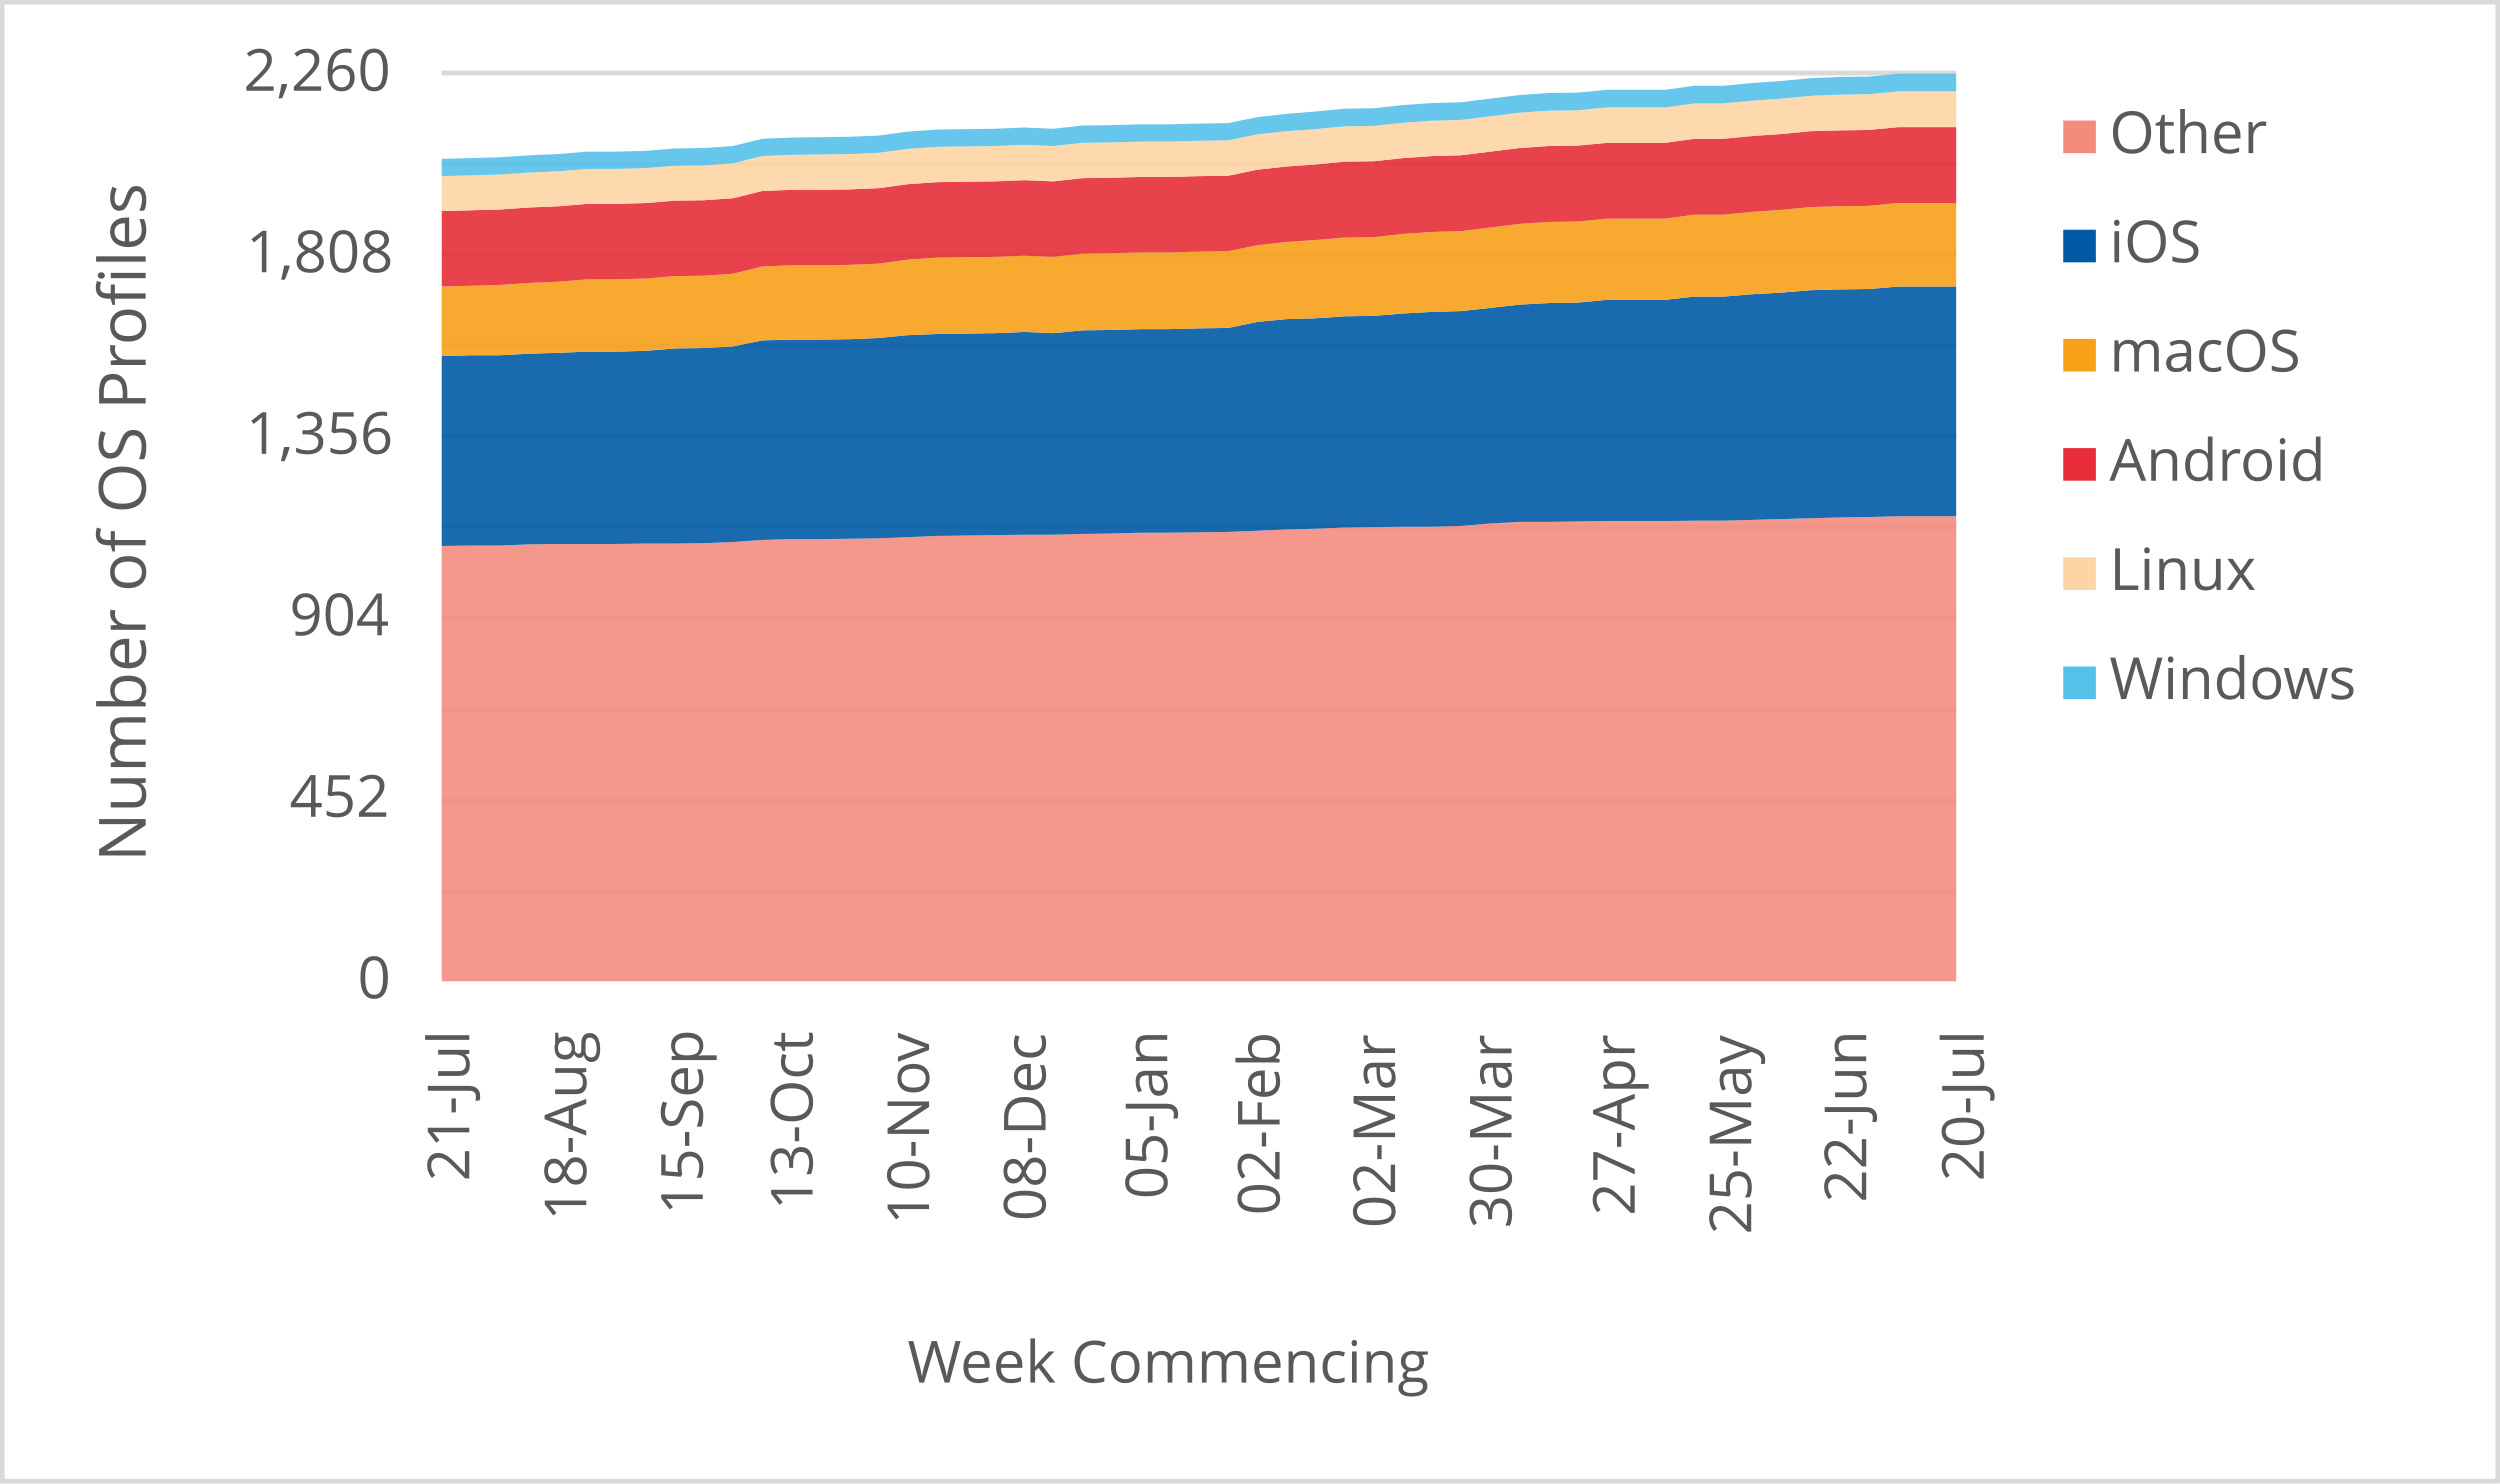
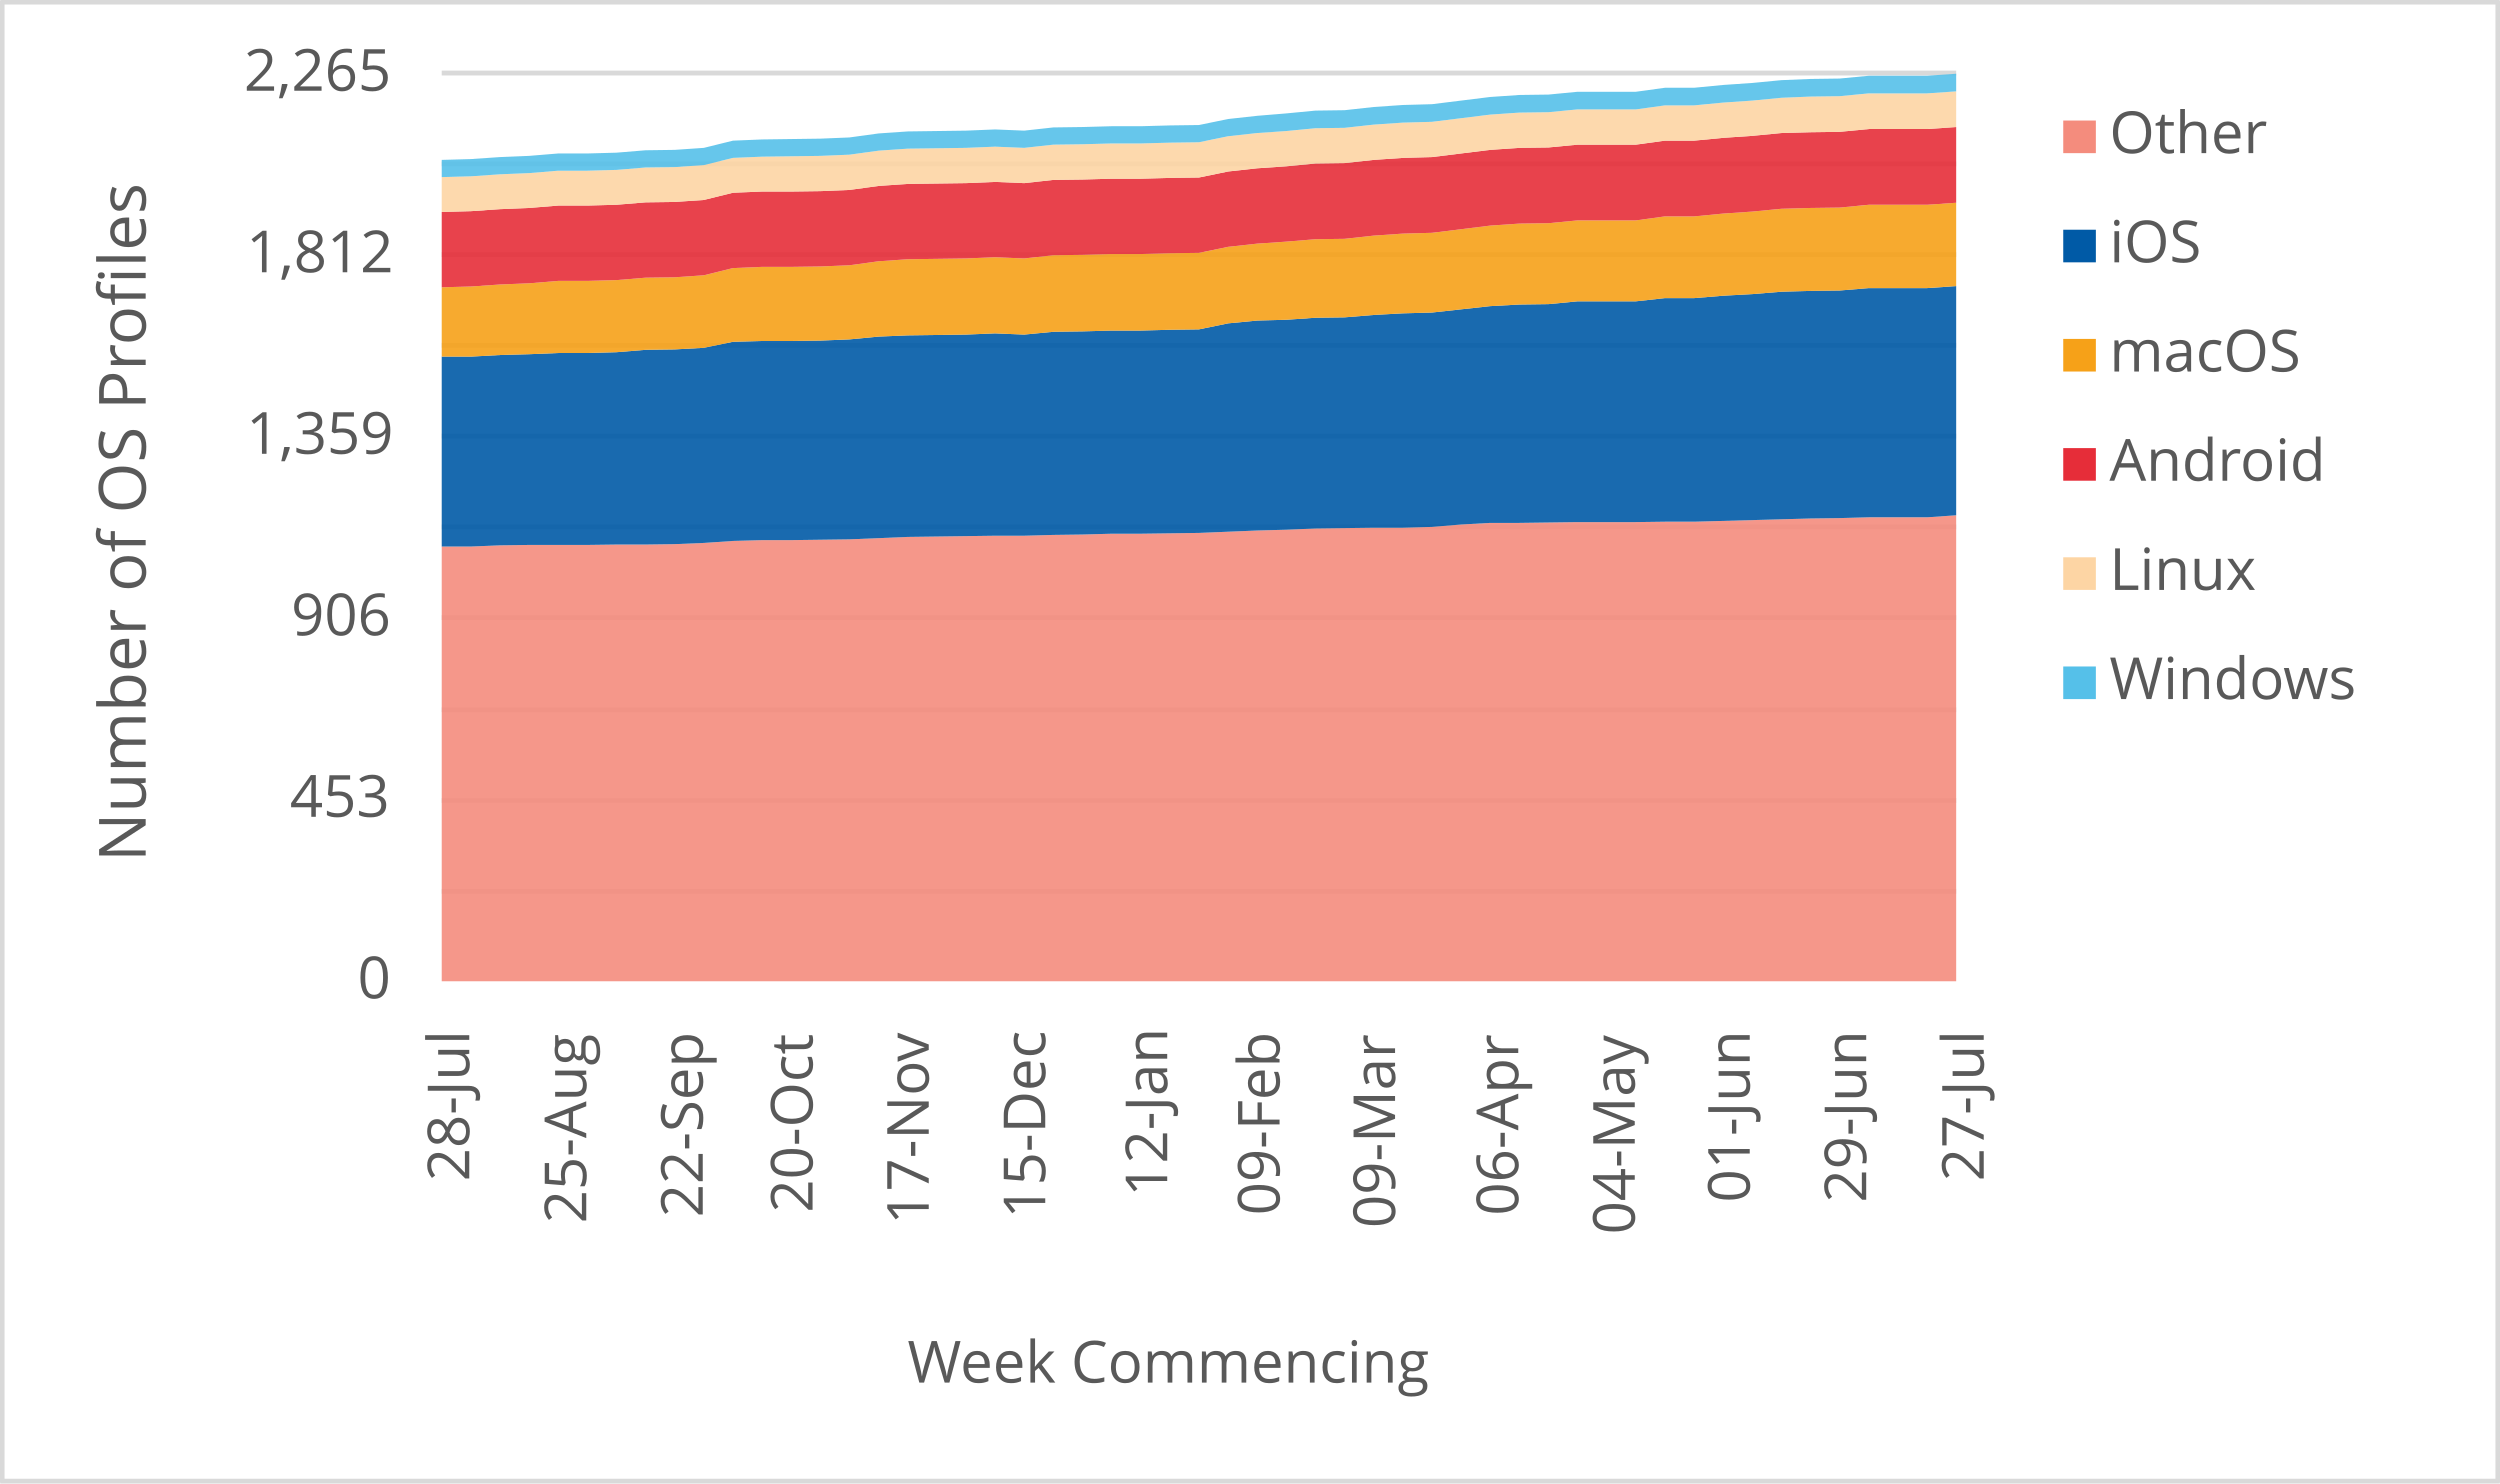
<svg xmlns="http://www.w3.org/2000/svg" width="1763" height="1046" xml:space="preserve" overflow="hidden">
  <defs>
    <clipPath id="clip0">
      <rect x="2917" y="346" width="1763" height="1046" />
    </clipPath>
  </defs>
  <g clip-path="url(#clip0)" transform="translate(-2917 -346)">
    <rect x="2918" y="347" width="1760" height="1043" fill="#FFFFFF" />
    <g>
      <path d="    M3228.5 974.532 4296.5 974.532    M3228.5 910.53 4296.5 910.53    M3228.5 846.528 4296.5 846.528    M3228.5 781.526 4296.5 781.526    M3228.5 717.524 4296.5 717.524    M3228.5 653.522 4296.5 653.522    M3228.5 589.52 4296.5 589.52    M3228.5 525.517 4296.5 525.517    M3228.5 461.515 4296.5 461.515    M3228.5 397.5 4296.5 397.5" stroke="#D9D9D9" stroke-width="3.438" stroke-linejoin="round" stroke-miterlimit="10" fill="none" />
    </g>
    <g>
      <path d="M 1038.5 4296.5 1038.5" stroke="#D9D9D9" stroke-width="3.438" stroke-linejoin="round" stroke-miterlimit="10" fill="none" fill-rule="evenodd" />
    </g>
    <g>
-       <text fill="#595959" font-family="Verdana,Open Sans,DejaVu Sans,sans-serif" font-weight="400" font-size="41" transform="matrix(6.12323e-17 -1 1 6.12323e-17 3247.929 1179.039)">21-Jul</text>
+       <text fill="#595959" font-family="Verdana,Open Sans,DejaVu Sans,sans-serif" font-weight="400" font-size="41" transform="matrix(6.12323e-17 -1 1 6.12323e-17 3247.929 1179.039)">28-Jul</text>
    </g>
    <g>
-       <text fill="#595959" font-family="Verdana,Open Sans,DejaVu Sans,sans-serif" font-weight="400" font-size="41" transform="matrix(6.12323e-17 -1 1 6.12323e-17 3330.423 1206.906)">18-Aug</text>
+       <text fill="#595959" font-family="Verdana,Open Sans,DejaVu Sans,sans-serif" font-weight="400" font-size="41" transform="matrix(6.12323e-17 -1 1 6.12323e-17 3330.423 1208.667)">25-Aug</text>
    </g>
    <g>
-       <text fill="#595959" font-family="Verdana,Open Sans,DejaVu Sans,sans-serif" font-weight="400" font-size="41" transform="matrix(6.12323e-17 -1 1 6.12323e-17 3412.577 1202.662)">15-Sep</text>
+       <text fill="#595959" font-family="Verdana,Open Sans,DejaVu Sans,sans-serif" font-weight="400" font-size="41" transform="matrix(6.12323e-17 -1 1 6.12323e-17 3412.577 1204.423)">22-Sep</text>
    </g>
    <g>
-       <text fill="#595959" font-family="Verdana,Open Sans,DejaVu Sans,sans-serif" font-weight="400" font-size="41" transform="matrix(6.12323e-17 -1 1 6.12323e-17 3490.026 1199.378)">13-Oct</text>
+       <text fill="#595959" font-family="Verdana,Open Sans,DejaVu Sans,sans-serif" font-weight="400" font-size="41" transform="matrix(6.12323e-17 -1 1 6.12323e-17 3490.026 1201.14)">20-Oct</text>
    </g>
    <g>
-       <text fill="#595959" font-family="Verdana,Open Sans,DejaVu Sans,sans-serif" font-weight="400" font-size="41" transform="matrix(6.12323e-17 -1 1 6.12323e-17 3572.18 1209.708)">10-Nov</text>
+       <text fill="#595959" font-family="Verdana,Open Sans,DejaVu Sans,sans-serif" font-weight="400" font-size="41" transform="matrix(6.12323e-17 -1 1 6.12323e-17 3571.95 1209.708)">17-Nov</text>
    </g>
    <g>
-       <text fill="#595959" font-family="Verdana,Open Sans,DejaVu Sans,sans-serif" font-weight="400" font-size="41" transform="matrix(6.12323e-17 -1 1 6.12323e-17 3654.334 1207.086)">08-Dec</text>
+       <text fill="#595959" font-family="Verdana,Open Sans,DejaVu Sans,sans-serif" font-weight="400" font-size="41" transform="matrix(6.12323e-17 -1 1 6.12323e-17 3654.104 1205.364)">15-Dec</text>
    </g>
    <g>
-       <text fill="#595959" font-family="Verdana,Open Sans,DejaVu Sans,sans-serif" font-weight="400" font-size="41" transform="matrix(6.12323e-17 -1 1 6.12323e-17 3740.141 1191.651)">05-Jan</text>
+       <text fill="#595959" font-family="Verdana,Open Sans,DejaVu Sans,sans-serif" font-weight="400" font-size="41" transform="matrix(6.12323e-17 -1 1 6.12323e-17 3740.121 1189.929)">12-Jan</text>
    </g>
    <g>
-       <text fill="#595959" font-family="Verdana,Open Sans,DejaVu Sans,sans-serif" font-weight="400" font-size="41" transform="matrix(6.12323e-17 -1 1 6.12323e-17 3819.352 1203.042)">02-Feb</text>
+       <text fill="#595959" font-family="Verdana,Open Sans,DejaVu Sans,sans-serif" font-weight="400" font-size="41" transform="matrix(6.12323e-17 -1 1 6.12323e-17 3819.352 1203.042)">09-Feb</text>
    </g>
    <g>
-       <text fill="#595959" font-family="Verdana,Open Sans,DejaVu Sans,sans-serif" font-weight="400" font-size="41" transform="matrix(6.12323e-17 -1 1 6.12323e-17 3900.795 1212.011)">02-Mar</text>
+       <text fill="#595959" font-family="Verdana,Open Sans,DejaVu Sans,sans-serif" font-weight="400" font-size="41" transform="matrix(6.12323e-17 -1 1 6.12323e-17 3900.795 1212.011)">09-Mar</text>
    </g>
    <g>
-       <text fill="#595959" font-family="Verdana,Open Sans,DejaVu Sans,sans-serif" font-weight="400" font-size="41" transform="matrix(6.12323e-17 -1 1 6.12323e-17 3982.949 1212.171)">30-Mar</text>
+       <text fill="#595959" font-family="Verdana,Open Sans,DejaVu Sans,sans-serif" font-weight="400" font-size="41" transform="matrix(6.12323e-17 -1 1 6.12323e-17 3987.674 1203.262)">06-Apr</text>
    </g>
    <g>
-       <text fill="#595959" font-family="Verdana,Open Sans,DejaVu Sans,sans-serif" font-weight="400" font-size="41" transform="matrix(6.12323e-17 -1 1 6.12323e-17 4069.808 1203.302)">27-Apr</text>
+       <text fill="#595959" font-family="Verdana,Open Sans,DejaVu Sans,sans-serif" font-weight="400" font-size="41" transform="matrix(6.12323e-17 -1 1 6.12323e-17 4069.828 1216.475)">04-May</text>
    </g>
    <g>
-       <text fill="#595959" font-family="Verdana,Open Sans,DejaVu Sans,sans-serif" font-weight="400" font-size="41" transform="matrix(6.12323e-17 -1 1 6.12323e-17 4151.962 1216.515)">25-May</text>
+       <text fill="#595959" font-family="Verdana,Open Sans,DejaVu Sans,sans-serif" font-weight="400" font-size="41" transform="matrix(6.12323e-17 -1 1 6.12323e-17 4150.911 1194.013)">01-Jun</text>
    </g>
    <g>
-       <text fill="#595959" font-family="Verdana,Open Sans,DejaVu Sans,sans-serif" font-weight="400" font-size="41" transform="matrix(6.12323e-17 -1 1 6.12323e-17 4233.044 1194.053)">22-Jun</text>
+       <text fill="#595959" font-family="Verdana,Open Sans,DejaVu Sans,sans-serif" font-weight="400" font-size="41" transform="matrix(6.12323e-17 -1 1 6.12323e-17 4233.044 1194.053)">29-Jun</text>
    </g>
    <g>
-       <text fill="#595959" font-family="Verdana,Open Sans,DejaVu Sans,sans-serif" font-weight="400" font-size="41" transform="matrix(6.12323e-17 -1 1 6.12323e-17 4315.929 1179.039)">20-Jul</text>
+       <text fill="#595959" font-family="Verdana,Open Sans,DejaVu Sans,sans-serif" font-weight="400" font-size="41" transform="matrix(6.12323e-17 -1 1 6.12323e-17 4315.929 1179.039)">27-Jul</text>
    </g>
    <g>
      <text fill="#595959" font-family="Verdana,Open Sans,DejaVu Sans,sans-serif" font-weight="400" font-size="41" transform="matrix(1 0 0 1 3169.141 1050)">0</text>
    </g>
    <g>
-       <text fill="#595959" font-family="Verdana,Open Sans,DejaVu Sans,sans-serif" font-weight="400" font-size="41" transform="matrix(1 0 0 1 3121.234 922)">452</text>
+       <text fill="#595959" font-family="Verdana,Open Sans,DejaVu Sans,sans-serif" font-weight="400" font-size="41" transform="matrix(1 0 0 1 3121.435 922)">453</text>
    </g>
    <g>
-       <text fill="#595959" font-family="Verdana,Open Sans,DejaVu Sans,sans-serif" font-weight="400" font-size="41" transform="matrix(1 0 0 1 3121.114 794)">904</text>
+       <text fill="#595959" font-family="Verdana,Open Sans,DejaVu Sans,sans-serif" font-weight="400" font-size="41" transform="matrix(1 0 0 1 3122.295 794)">906</text>
    </g>
    <g>
-       <text fill="#595959" font-family="Verdana,Open Sans,DejaVu Sans,sans-serif" font-weight="400" font-size="41" transform="matrix(1 0 0 1 3090.444 666)">1,356</text>
+       <text fill="#595959" font-family="Verdana,Open Sans,DejaVu Sans,sans-serif" font-weight="400" font-size="41" transform="matrix(1 0 0 1 3090.645 666)">1,359</text>
    </g>
    <g>
-       <text fill="#595959" font-family="Verdana,Open Sans,DejaVu Sans,sans-serif" font-weight="400" font-size="41" transform="matrix(1 0 0 1 3090.564 538)">1,808</text>
+       <text fill="#595959" font-family="Verdana,Open Sans,DejaVu Sans,sans-serif" font-weight="400" font-size="41" transform="matrix(1 0 0 1 3090.645 538)">1,812</text>
    </g>
    <g>
-       <text fill="#595959" font-family="Verdana,Open Sans,DejaVu Sans,sans-serif" font-weight="400" font-size="41" transform="matrix(1 0 0 1 3088.723 410)">2,260</text>
+       <text fill="#595959" font-family="Verdana,Open Sans,DejaVu Sans,sans-serif" font-weight="400" font-size="41" transform="matrix(1 0 0 1 3089.043 410)">2,265</text>
    </g>
    <g>
      <text fill="#595959" font-family="Verdana,Open Sans,DejaVu Sans,sans-serif" font-weight="400" font-size="41" transform="matrix(1 0 0 1 3556.971 1321)">Week Commencing</text>
    </g>
    <g>
      <text fill="#595959" font-family="Verdana,Open Sans,DejaVu Sans,sans-serif" font-weight="400" font-size="46" transform="matrix(6.12323e-17 -1 1 6.12323e-17 3019.73 953.792)">Number of OS Profiles</text>
    </g>
    <rect x="2918.5" y="347.5" width="1760" height="1043" stroke="#D9D9D9" stroke-width="3.438" stroke-linejoin="round" stroke-miterlimit="10" fill="none" />
    <g>
-       <path d="M3228.5 1038 3249.038 1038 3269.577 1038 3290.115 1038 3310.654 1038 3331.192 1038 3351.731 1038 3372.269 1038 3392.808 1038 3413.346 1038 3433.885 1038 3454.423 1038 3474.962 1038 3495.5 1038 3516.038 1038 3536.577 1038 3557.115 1038 3577.654 1038 3598.192 1038 3618.731 1038 3639.269 1038 3659.808 1038 3680.346 1038 3700.885 1038 3721.423 1038 3741.962 1038 3762.5 1038 3783.038 1038 3803.577 1038 3824.115 1038 3844.654 1038 3865.192 1038 3885.731 1038 3906.269 1038 3926.808 1038 3947.346 1038 3967.885 1038 3988.423 1038 4008.962 1038 4029.5 1038 4050.038 1038 4070.577 1038 4091.115 1038 4111.654 1038 4132.192 1038 4152.731 1038 4173.269 1038 4193.808 1038 4214.346 1038 4234.885 1038 4255.423 1038 4275.962 1038 4296.5 1038 4296.5 710.071 4275.962 710.071 4255.423 710.071 4234.885 710.637 4214.346 710.92 4193.808 711.487 4173.269 712.053 4152.731 712.619 4132.192 713.186 4111.654 713.186 4091.115 713.469 4070.577 713.469 4050.038 713.469 4029.5 713.752 4008.962 714.035 3988.423 714.035 3967.885 715.168 3947.346 716.867 3926.808 717.434 3906.269 717.434 3885.731 717.717 3865.192 718 3844.654 718.85 3824.115 719.416 3803.577 720.265 3783.038 721.115 3762.5 721.398 3741.962 721.681 3721.423 721.681 3700.885 722.248 3680.346 722.531 3659.808 723.097 3639.269 723.097 3618.731 723.381 3598.192 723.664 3577.654 723.947 3557.115 724.796 3536.577 725.646 3516.038 725.929 3495.5 726.212 3474.962 726.212 3454.423 726.779 3433.885 728.195 3413.346 729.044 3392.808 729.327 3372.269 729.327 3351.731 729.611 3331.192 729.611 3310.654 729.611 3290.115 729.894 3269.577 730.743 3249.038 730.743 3228.5 731.027 3228.5 1038Z" fill="#f48c7d" opacity="0.9" />
+       <path d="M3228.5 1038 3249.038 1038 3269.577 1038 3290.115 1038 3310.654 1038 3331.192 1038 3351.731 1038 3372.269 1038 3392.808 1038 3413.346 1038 3433.885 1038 3454.423 1038 3474.962 1038 3495.5 1038 3516.038 1038 3536.577 1038 3557.115 1038 3577.654 1038 3598.192 1038 3618.731 1038 3639.269 1038 3659.808 1038 3680.346 1038 3700.885 1038 3721.423 1038 3741.962 1038 3762.5 1038 3783.038 1038 3803.577 1038 3824.115 1038 3844.654 1038 3865.192 1038 3885.731 1038 3906.269 1038 3926.808 1038 3947.346 1038 3967.885 1038 3988.423 1038 4008.962 1038 4029.5 1038 4050.038 1038 4070.577 1038 4091.115 1038 4111.654 1038 4132.192 1038 4152.731 1038 4173.269 1038 4193.808 1038 4214.346 1038 4234.885 1038 4255.423 1038 4275.962 1038 4296.5 1038 4296.5 709.382 4275.962 710.795 4255.423 710.795 4234.885 710.795 4214.346 711.36 4193.808 711.642 4173.269 712.208 4152.731 712.773 4132.192 713.338 4111.654 713.903 4091.115 713.903 4070.577 714.185 4050.038 714.185 4029.5 714.185 4008.962 714.468 3988.423 714.751 3967.885 714.751 3947.346 715.881 3926.808 717.576 3906.269 718.141 3885.731 718.141 3865.192 718.424 3844.654 718.706 3824.115 719.554 3803.577 720.119 3783.038 720.967 3762.5 721.815 3741.962 722.097 3721.423 722.38 3700.885 722.38 3680.346 722.945 3659.808 723.227 3639.269 723.792 3618.731 723.792 3598.192 724.075 3577.654 724.358 3557.115 724.64 3536.577 725.488 3516.038 726.336 3495.5 726.618 3474.962 726.901 3454.423 726.901 3433.885 727.466 3413.346 728.879 3392.808 729.726 3372.269 730.009 3351.731 730.009 3331.192 730.291 3310.654 730.291 3290.115 730.291 3269.577 730.574 3249.038 731.422 3228.5 731.422 3228.5 1038Z" fill="#f48c7d" opacity="0.9" />
    </g>
    <g>
-       <path d="M3228.5 731.027 3249.038 730.743 3269.577 730.743 3290.115 729.894 3310.654 729.611 3331.192 729.611 3351.731 729.611 3372.269 729.327 3392.808 729.327 3413.346 729.044 3433.885 728.195 3454.423 726.779 3474.962 726.212 3495.5 726.212 3516.038 725.929 3536.577 725.646 3557.115 724.796 3577.654 723.947 3598.192 723.664 3618.731 723.381 3639.269 723.097 3659.808 723.097 3680.346 722.531 3700.885 722.248 3721.423 721.681 3741.962 721.681 3762.5 721.398 3783.038 721.115 3803.577 720.265 3824.115 719.416 3844.654 718.85 3865.192 718 3885.731 717.717 3906.269 717.434 3926.808 717.434 3947.346 716.867 3967.885 715.168 3988.423 714.035 4008.962 714.035 4029.5 713.752 4050.038 713.469 4070.577 713.469 4091.115 713.469 4111.654 713.186 4132.192 713.186 4152.731 712.619 4173.269 712.053 4193.808 711.487 4214.346 710.92 4234.885 710.637 4255.423 710.071 4275.962 710.071 4296.5 710.071 4296.5 548.088 4275.962 548.088 4255.423 548.088 4234.885 549.788 4214.346 550.071 4193.808 550.637 4173.269 552.336 4152.731 553.469 4132.192 555.168 4111.654 555.168 4091.115 557.434 4070.577 557.434 4050.038 557.434 4029.5 559.416 4008.962 559.699 3988.423 560.832 3967.885 563.097 3947.346 565.363 3926.808 565.929 3906.269 567.062 3885.731 568.761 3865.192 569.044 3844.654 570.46 3824.115 571.027 3803.577 573.009 3783.038 577.257 3762.5 577.54 3741.962 578.106 3721.423 578.106 3700.885 578.673 3680.346 578.956 3659.808 580.938 3639.269 580.088 3618.731 580.938 3598.192 581.221 3577.654 581.504 3557.115 582.354 3536.577 584.336 3516.038 585.186 3495.5 585.469 3474.962 585.469 3454.423 586.035 3433.885 590.283 3413.346 591.416 3392.808 591.699 3372.269 593.398 3351.731 593.965 3331.192 593.965 3310.654 594.814 3290.115 595.381 3269.577 596.513 3249.038 596.513 3228.5 597.08 3228.5 731.027Z" fill="#005aa6" opacity="0.9" />
+       <path d="M3228.5 731.422 3249.038 731.422 3269.577 730.574 3290.115 730.291 3310.654 730.291 3331.192 730.291 3351.731 730.009 3372.269 730.009 3392.808 729.726 3413.346 728.879 3433.885 727.466 3454.423 726.901 3474.962 726.901 3495.5 726.618 3516.038 726.336 3536.577 725.488 3557.115 724.64 3577.654 724.358 3598.192 724.075 3618.731 723.792 3639.269 723.792 3659.808 723.227 3680.346 722.945 3700.885 722.38 3721.423 722.38 3741.962 722.097 3762.5 721.815 3783.038 720.967 3803.577 720.119 3824.115 719.554 3844.654 718.706 3865.192 718.424 3885.731 718.141 3906.269 718.141 3926.808 717.576 3947.346 715.881 3967.885 714.751 3988.423 714.751 4008.962 714.468 4029.5 714.185 4050.038 714.185 4070.577 714.185 4091.115 713.903 4111.654 713.903 4132.192 713.338 4152.731 712.773 4173.269 712.208 4193.808 711.642 4214.346 711.36 4234.885 710.795 4255.423 710.795 4275.962 710.795 4296.5 709.382 4296.5 547.757 4275.962 549.17 4255.423 549.17 4234.885 549.17 4214.346 550.865 4193.808 551.148 4173.269 551.713 4152.731 553.408 4132.192 554.539 4111.654 556.234 4091.115 556.234 4070.577 558.494 4050.038 558.494 4029.5 558.494 4008.962 560.472 3988.423 560.755 3967.885 561.885 3947.346 564.146 3926.808 566.406 3906.269 566.971 3885.731 568.102 3865.192 569.797 3844.654 570.079 3824.115 571.492 3803.577 572.057 3783.038 574.035 3762.5 578.274 3741.962 578.556 3721.423 579.121 3700.885 579.121 3680.346 579.687 3659.808 579.969 3639.269 581.947 3618.731 581.099 3598.192 581.947 3577.654 582.23 3557.115 582.512 3536.577 583.36 3516.038 585.338 3495.5 586.185 3474.962 586.468 3454.423 586.468 3433.885 587.033 3413.346 591.272 3392.808 592.402 3372.269 592.684 3351.731 594.38 3331.192 594.945 3310.654 594.945 3290.115 595.792 3269.577 596.358 3249.038 597.488 3228.5 597.488 3228.5 731.422Z" fill="#005aa6" opacity="0.9" />
    </g>
    <g>
-       <path d="M3228.5 597.08 3249.038 596.513 3269.577 596.513 3290.115 595.381 3310.654 594.814 3331.192 593.965 3351.731 593.965 3372.269 593.398 3392.808 591.699 3413.346 591.416 3433.885 590.283 3454.423 586.035 3474.962 585.469 3495.5 585.469 3516.038 585.186 3536.577 584.336 3557.115 582.354 3577.654 581.504 3598.192 581.221 3618.731 580.938 3639.269 580.088 3659.808 580.938 3680.346 578.956 3700.885 578.673 3721.423 578.106 3741.962 578.106 3762.5 577.54 3783.038 577.257 3803.577 573.009 3824.115 571.027 3844.654 570.46 3865.192 569.044 3885.731 568.761 3906.269 567.062 3926.808 565.929 3947.346 565.363 3967.885 563.097 3988.423 560.832 4008.962 559.699 4029.5 559.416 4050.038 557.434 4070.577 557.434 4091.115 557.434 4111.654 555.168 4132.192 555.168 4152.731 553.469 4173.269 552.336 4193.808 550.637 4214.346 550.071 4234.885 549.788 4255.423 548.088 4275.962 548.088 4296.5 548.088 4296.5 489.186 4275.962 489.186 4255.423 489.186 4234.885 491.168 4214.346 491.451 4193.808 492.018 4173.269 494 4152.731 495.416 4132.192 497.398 4111.654 497.398 4091.115 500.23 4070.577 500.23 4050.038 500.23 4029.5 502.212 4008.962 502.496 3988.423 503.912 3967.885 506.46 3947.346 509.009 3926.808 509.575 3906.269 510.991 3885.731 513.257 3865.192 513.54 3844.654 515.239 3824.115 516.655 3803.577 518.92 3783.038 523.168 3762.5 523.451 3741.962 524.018 3721.423 524.018 3700.885 524.584 3680.346 524.867 3659.808 527.133 3639.269 526.283 3618.731 527.133 3598.192 527.416 3577.654 527.699 3557.115 529.115 3536.577 531.947 3516.038 532.796 3495.5 533.08 3474.962 533.08 3454.423 533.929 3433.885 539.027 3413.346 540.442 3392.808 540.726 3372.269 542.425 3351.731 542.991 3331.192 542.991 3310.654 544.69 3290.115 545.54 3269.577 546.956 3249.038 547.522 3228.5 548.088 3228.5 597.08Z" fill="#f6a118" opacity="0.9" />
+       <path d="M3228.5 597.488 3249.038 597.488 3269.577 596.358 3290.115 595.792 3310.654 594.945 3331.192 594.945 3351.731 594.38 3372.269 592.684 3392.808 592.402 3413.346 591.272 3433.885 587.033 3454.423 586.468 3474.962 586.468 3495.5 586.185 3516.038 585.338 3536.577 583.36 3557.115 582.512 3577.654 582.23 3598.192 581.947 3618.731 581.099 3639.269 581.947 3659.808 579.969 3680.346 579.687 3700.885 579.121 3721.423 579.121 3741.962 578.556 3762.5 578.274 3783.038 574.035 3803.577 572.057 3824.115 571.492 3844.654 570.079 3865.192 569.797 3885.731 568.102 3906.269 566.971 3926.808 566.406 3947.346 564.146 3967.885 561.885 3988.423 560.755 4008.962 560.472 4029.5 558.494 4050.038 558.494 4070.577 558.494 4091.115 556.234 4111.654 556.234 4132.192 554.539 4152.731 553.408 4173.269 551.713 4193.808 551.148 4214.346 550.865 4234.885 549.17 4255.423 549.17 4275.962 549.17 4296.5 547.757 4296.5 488.985 4275.962 490.397 4255.423 490.397 4234.885 490.397 4214.346 492.375 4193.808 492.658 4173.269 493.223 4152.731 495.201 4132.192 496.614 4111.654 498.592 4091.115 498.592 4070.577 501.417 4050.038 501.417 4029.5 501.417 4008.962 503.395 3988.423 503.678 3967.885 505.091 3947.346 507.634 3926.808 510.177 3906.269 510.742 3885.731 512.155 3865.192 514.415 3844.654 514.698 3824.115 516.393 3803.577 517.806 3783.038 520.066 3762.5 524.305 3741.962 524.587 3721.423 525.152 3700.885 525.152 3680.346 525.717 3659.808 526 3639.269 528.26 3618.731 527.413 3598.192 528.26 3577.654 528.543 3557.115 528.826 3536.577 530.238 3516.038 533.064 3495.5 533.912 3474.962 534.194 3454.423 534.194 3433.885 535.042 3413.346 540.128 3392.808 541.541 3372.269 541.823 3351.731 543.519 3331.192 544.084 3310.654 544.084 3290.115 545.779 3269.577 546.627 3249.038 548.04 3228.5 548.605 3228.5 597.488Z" fill="#f6a118" opacity="0.9" />
    </g>
    <g>
-       <path d="M3228.5 548.088 3249.038 547.522 3269.577 546.956 3290.115 545.54 3310.654 544.69 3331.192 542.991 3351.731 542.991 3372.269 542.425 3392.808 540.726 3413.346 540.442 3433.885 539.027 3454.423 533.929 3474.962 533.08 3495.5 533.08 3516.038 532.796 3536.577 531.947 3557.115 529.115 3577.654 527.699 3598.192 527.416 3618.731 527.133 3639.269 526.283 3659.808 527.133 3680.346 524.867 3700.885 524.584 3721.423 524.018 3741.962 524.018 3762.5 523.451 3783.038 523.168 3803.577 518.92 3824.115 516.655 3844.654 515.239 3865.192 513.54 3885.731 513.257 3906.269 510.991 3926.808 509.575 3947.346 509.009 3967.885 506.46 3988.423 503.912 4008.962 502.496 4029.5 502.212 4050.038 500.23 4070.577 500.23 4091.115 500.23 4111.654 497.398 4132.192 497.398 4152.731 495.416 4173.269 494 4193.808 492.018 4214.346 491.451 4234.885 491.168 4255.423 489.186 4275.962 489.186 4296.5 489.186 4296.5 435.664 4275.962 435.664 4255.423 435.664 4234.885 437.646 4214.346 437.929 4193.808 438.496 4173.269 440.478 4152.731 441.894 4132.192 443.876 4111.654 443.876 4091.115 446.708 4070.577 446.708 4050.038 446.708 4029.5 448.69 4008.962 448.973 3988.423 450.389 3967.885 452.938 3947.346 455.487 3926.808 456.053 3906.269 457.469 3885.731 459.735 3865.192 460.018 3844.654 462 3824.115 463.416 3803.577 465.681 3783.038 469.929 3762.5 470.212 3741.962 470.779 3721.423 470.779 3700.885 471.345 3680.346 471.628 3659.808 473.894 3639.269 473.044 3618.731 473.894 3598.192 474.177 3577.654 474.46 3557.115 475.876 3536.577 478.708 3516.038 479.558 3495.5 479.841 3474.962 479.841 3454.423 480.69 3433.885 485.788 3413.346 487.204 3392.808 487.487 3372.269 489.186 3351.731 489.752 3331.192 489.752 3310.654 491.451 3290.115 492.301 3269.577 493.717 3249.038 494.283 3228.5 494.85 3228.5 548.088Z" fill="#e62d39" opacity="0.9" />
+       <path d="M3228.5 548.605 3249.038 548.04 3269.577 546.627 3290.115 545.779 3310.654 544.084 3331.192 544.084 3351.731 543.519 3372.269 541.823 3392.808 541.541 3413.346 540.128 3433.885 535.042 3454.423 534.194 3474.962 534.194 3495.5 533.912 3516.038 533.064 3536.577 530.238 3557.115 528.826 3577.654 528.543 3598.192 528.26 3618.731 527.413 3639.269 528.26 3659.808 526 3680.346 525.717 3700.885 525.152 3721.423 525.152 3741.962 524.587 3762.5 524.305 3783.038 520.066 3803.577 517.806 3824.115 516.393 3844.654 514.698 3865.192 514.415 3885.731 512.155 3906.269 510.742 3926.808 510.177 3947.346 507.634 3967.885 505.091 3988.423 503.678 4008.962 503.395 4029.5 501.417 4050.038 501.417 4070.577 501.417 4091.115 498.592 4111.654 498.592 4132.192 496.614 4152.731 495.201 4173.269 493.223 4193.808 492.658 4214.346 492.375 4234.885 490.397 4255.423 490.397 4275.962 490.397 4296.5 488.985 4296.5 435.581 4275.962 436.993 4255.423 436.993 4234.885 436.993 4214.346 438.971 4193.808 439.254 4173.269 439.819 4152.731 441.797 4132.192 443.21 4111.654 445.188 4091.115 445.188 4070.577 448.013 4050.038 448.013 4029.5 448.013 4008.962 449.991 3988.423 450.274 3967.885 451.687 3947.346 454.23 3926.808 456.773 3906.269 457.338 3885.731 458.751 3865.192 461.011 3844.654 461.294 3824.115 463.272 3803.577 464.684 3783.038 466.945 3762.5 471.183 3741.962 471.466 3721.423 472.031 3700.885 472.031 3680.346 472.596 3659.808 472.879 3639.269 475.139 3618.731 474.291 3598.192 475.139 3577.654 475.422 3557.115 475.704 3536.577 477.117 3516.038 479.943 3495.5 480.79 3474.962 481.073 3454.423 481.073 3433.885 481.921 3413.346 487.007 3392.808 488.419 3372.269 488.702 3351.731 490.397 3331.192 490.962 3310.654 490.962 3290.115 492.658 3269.577 493.506 3249.038 494.918 3228.5 495.483 3228.5 548.605Z" fill="#e62d39" opacity="0.9" />
    </g>
    <g>
-       <path d="M3228.5 494.85 3249.038 494.283 3269.577 493.717 3290.115 492.301 3310.654 491.451 3331.192 489.752 3351.731 489.752 3372.269 489.186 3392.808 487.487 3413.346 487.204 3433.885 485.788 3454.423 480.69 3474.962 479.841 3495.5 479.841 3516.038 479.558 3536.577 478.708 3557.115 475.876 3577.654 474.46 3598.192 474.177 3618.731 473.894 3639.269 473.044 3659.808 473.894 3680.346 471.628 3700.885 471.345 3721.423 470.779 3741.962 470.779 3762.5 470.212 3783.038 469.929 3803.577 465.681 3824.115 463.416 3844.654 462 3865.192 460.018 3885.731 459.735 3906.269 457.469 3926.808 456.053 3947.346 455.487 3967.885 452.938 3988.423 450.389 4008.962 448.973 4029.5 448.69 4050.038 446.708 4070.577 446.708 4091.115 446.708 4111.654 443.876 4132.192 443.876 4152.731 441.894 4173.269 440.478 4193.808 438.496 4214.346 437.929 4234.885 437.646 4255.423 435.664 4275.962 435.664 4296.5 435.664 4296.5 410.46 4275.962 410.46 4255.423 410.46 4234.885 412.442 4214.346 412.726 4193.808 413.575 4173.269 415.558 4152.731 416.973 4132.192 418.956 4111.654 418.956 4091.115 421.788 4070.577 421.788 4050.038 421.788 4029.5 423.77 4008.962 424.053 3988.423 425.469 3967.885 428.018 3947.346 430.566 3926.808 431.133 3906.269 432.549 3885.731 434.814 3865.192 435.097 3844.654 437.08 3824.115 438.496 3803.577 440.761 3783.038 445.009 3762.5 445.292 3741.962 445.858 3721.423 445.858 3700.885 446.425 3680.346 446.708 3659.808 448.973 3639.269 448.124 3618.731 448.973 3598.192 449.257 3577.654 449.54 3557.115 450.956 3536.577 453.788 3516.038 454.637 3495.5 454.92 3474.962 455.204 3454.423 456.053 3433.885 461.15 3413.346 462.566 3392.808 462.85 3372.269 464.549 3351.731 465.115 3331.192 465.115 3310.654 466.814 3290.115 467.664 3269.577 469.08 3249.038 469.646 3228.5 470.212 3228.5 494.85Z" fill="#fdd5a4" opacity="0.9" />
+       <path d="M3228.5 495.483 3249.038 494.918 3269.577 493.506 3290.115 492.658 3310.654 490.962 3331.192 490.962 3351.731 490.397 3372.269 488.702 3392.808 488.419 3413.346 487.007 3433.885 481.921 3454.423 481.073 3474.962 481.073 3495.5 480.79 3516.038 479.943 3536.577 477.117 3557.115 475.704 3577.654 475.422 3598.192 475.139 3618.731 474.291 3639.269 475.139 3659.808 472.879 3680.346 472.596 3700.885 472.031 3721.423 472.031 3741.962 471.466 3762.5 471.183 3783.038 466.945 3803.577 464.684 3824.115 463.272 3844.654 461.294 3865.192 461.011 3885.731 458.751 3906.269 457.338 3926.808 456.773 3947.346 454.23 3967.885 451.687 3988.423 450.274 4008.962 449.991 4029.5 448.013 4050.038 448.013 4070.577 448.013 4091.115 445.188 4111.654 445.188 4132.192 443.21 4152.731 441.797 4173.269 439.819 4193.808 439.254 4214.346 438.971 4234.885 436.993 4255.423 436.993 4275.962 436.993 4296.5 435.581 4296.5 410.433 4275.962 411.845 4255.423 411.845 4234.885 411.845 4214.346 413.823 4193.808 414.106 4173.269 414.954 4152.731 416.932 4132.192 418.344 4111.654 420.322 4091.115 420.322 4070.577 423.148 4050.038 423.148 4029.5 423.148 4008.962 425.126 3988.423 425.408 3967.885 426.821 3947.346 429.364 3926.808 431.907 3906.269 432.472 3885.731 433.885 3865.192 436.146 3844.654 436.428 3824.115 438.406 3803.577 439.819 3783.038 442.079 3762.5 446.318 3741.962 446.6 3721.423 447.166 3700.885 447.166 3680.346 447.731 3659.808 448.013 3639.269 450.274 3618.731 449.426 3598.192 450.274 3577.654 450.556 3557.115 450.839 3536.577 452.252 3516.038 455.077 3495.5 455.925 3474.962 456.208 3454.423 456.49 3433.885 457.338 3413.346 462.424 3392.808 463.837 3372.269 464.119 3351.731 465.815 3331.192 466.38 3310.654 466.38 3290.115 468.075 3269.577 468.923 3249.038 470.336 3228.5 470.901 3228.5 495.483Z" fill="#fdd5a4" opacity="0.9" />
    </g>
    <g>
-       <path d="M3228.5 470.212 3249.038 469.646 3269.577 469.08 3290.115 467.664 3310.654 466.814 3331.192 465.115 3351.731 465.115 3372.269 464.549 3392.808 462.85 3413.346 462.566 3433.885 461.15 3454.423 456.053 3474.962 455.204 3495.5 454.92 3516.038 454.637 3536.577 453.788 3557.115 450.956 3577.654 449.54 3598.192 449.257 3618.731 448.973 3639.269 448.124 3659.808 448.973 3680.346 446.708 3700.885 446.425 3721.423 445.858 3741.962 445.858 3762.5 445.292 3783.038 445.009 3803.577 440.761 3824.115 438.496 3844.654 437.08 3865.192 435.097 3885.731 434.814 3906.269 432.549 3926.808 431.133 3947.346 430.566 3967.885 428.018 3988.423 425.469 4008.962 424.053 4029.5 423.77 4050.038 421.788 4070.577 421.788 4091.115 421.788 4111.654 418.956 4132.192 418.956 4152.731 416.973 4173.269 415.558 4193.808 413.575 4214.346 412.726 4234.885 412.442 4255.423 410.46 4275.962 410.46 4296.5 410.46 4296.5 398 4275.962 398 4255.423 398 4234.885 399.982 4214.346 400.265 4193.808 401.115 4173.269 403.097 4152.731 404.513 4132.192 406.496 4111.654 406.496 4091.115 409.327 4070.577 409.327 4050.038 409.327 4029.5 411.31 4008.962 411.593 3988.423 413.009 3967.885 415.558 3947.346 418.106 3926.808 418.673 3906.269 420.088 3885.731 422.354 3865.192 422.637 3844.654 424.619 3824.115 426.319 3803.577 428.584 3783.038 432.832 3762.5 433.115 3741.962 433.681 3721.423 433.681 3700.885 434.248 3680.346 434.531 3659.808 436.796 3639.269 435.947 3618.731 436.796 3598.192 437.08 3577.654 437.363 3557.115 438.779 3536.577 441.611 3516.038 442.46 3495.5 442.743 3474.962 443.027 3454.423 443.876 3433.885 448.973 3413.346 450.389 3392.808 450.673 3372.269 452.372 3351.731 452.938 3331.192 452.938 3310.654 454.637 3290.115 455.487 3269.577 456.903 3249.038 457.469 3228.5 458.035 3228.5 470.212Z" fill="#55c0e9" opacity="0.9" />
+       <path d="M3228.5 470.901 3249.038 470.336 3269.577 468.923 3290.115 468.075 3310.654 466.38 3331.192 466.38 3351.731 465.815 3372.269 464.119 3392.808 463.837 3413.346 462.424 3433.885 457.338 3454.423 456.49 3474.962 456.208 3495.5 455.925 3516.038 455.077 3536.577 452.252 3557.115 450.839 3577.654 450.556 3598.192 450.274 3618.731 449.426 3639.269 450.274 3659.808 448.013 3680.346 447.731 3700.885 447.166 3721.423 447.166 3741.962 446.6 3762.5 446.318 3783.038 442.079 3803.577 439.819 3824.115 438.406 3844.654 436.428 3865.192 436.146 3885.731 433.885 3906.269 432.472 3926.808 431.907 3947.346 429.364 3967.885 426.821 3988.423 425.408 4008.962 425.126 4029.5 423.148 4050.038 423.148 4070.577 423.148 4091.115 420.322 4111.654 420.322 4132.192 418.344 4152.731 416.932 4173.269 414.954 4193.808 414.106 4214.346 413.823 4234.885 411.845 4255.423 411.845 4275.962 411.845 4296.5 410.433 4296.5 398 4275.962 399.413 4255.423 399.413 4234.885 399.413 4214.346 401.391 4193.808 401.673 4173.269 402.521 4152.731 404.499 4132.192 405.912 4111.654 407.89 4091.115 407.89 4070.577 410.715 4050.038 410.715 4029.5 410.715 4008.962 412.693 3988.423 412.976 3967.885 414.389 3947.346 416.932 3926.808 419.475 3906.269 420.04 3885.731 421.453 3865.192 423.713 3844.654 423.996 3824.115 425.974 3803.577 427.669 3783.038 429.929 3762.5 434.168 3741.962 434.45 3721.423 435.015 3700.885 435.015 3680.346 435.581 3659.808 435.863 3639.269 438.124 3618.731 437.276 3598.192 438.124 3577.654 438.406 3557.115 438.689 3536.577 440.102 3516.038 442.927 3495.5 443.775 3474.962 444.057 3454.423 444.34 3433.885 445.188 3413.346 450.274 3392.808 451.687 3372.269 451.969 3351.731 453.664 3331.192 454.23 3310.654 454.23 3290.115 455.925 3269.577 456.773 3249.038 458.185 3228.5 458.751 3228.5 470.901Z" fill="#55c0e9" opacity="0.9" />
    </g>
    <g>
      <rect x="4372" y="431" width="23" height="23" fill="#f48c7d" />
    </g>
    <g>
      <text fill="#595959" font-family="Verdana,Open Sans,DejaVu Sans,sans-serif" font-weight="400" font-size="41" transform="matrix(1 0 0 1 4404.56 454)">Other</text>
    </g>
    <g>
      <rect x="4372" y="508" width="23" height="23" fill="#005aa6" />
    </g>
    <g>
      <text fill="#595959" font-family="Verdana,Open Sans,DejaVu Sans,sans-serif" font-weight="400" font-size="41" transform="matrix(1 0 0 1 4404.56 531)">iOS</text>
    </g>
    <g>
      <rect x="4372" y="585" width="23" height="23" fill="#f6a118" />
    </g>
    <g>
      <text fill="#595959" font-family="Verdana,Open Sans,DejaVu Sans,sans-serif" font-weight="400" font-size="41" transform="matrix(1 0 0 1 4404.56 608)">macOS</text>
    </g>
    <g>
      <rect x="4372" y="662" width="23" height="23" fill="#e62d39" />
    </g>
    <g>
      <text fill="#595959" font-family="Verdana,Open Sans,DejaVu Sans,sans-serif" font-weight="400" font-size="41" transform="matrix(1 0 0 1 4404.56 685)">Android</text>
    </g>
    <g>
      <rect x="4372" y="739" width="23" height="23" fill="#fdd5a4" />
    </g>
    <g>
      <text fill="#595959" font-family="Verdana,Open Sans,DejaVu Sans,sans-serif" font-weight="400" font-size="41" transform="matrix(1 0 0 1 4404.56 762)">Linux</text>
    </g>
    <g>
      <rect x="4372" y="816" width="23" height="23" fill="#55c0e9" />
    </g>
    <g>
      <text fill="#595959" font-family="Verdana,Open Sans,DejaVu Sans,sans-serif" font-weight="400" font-size="41" transform="matrix(1 0 0 1 4404.56 839)">Windows</text>
    </g>
  </g>
</svg>
